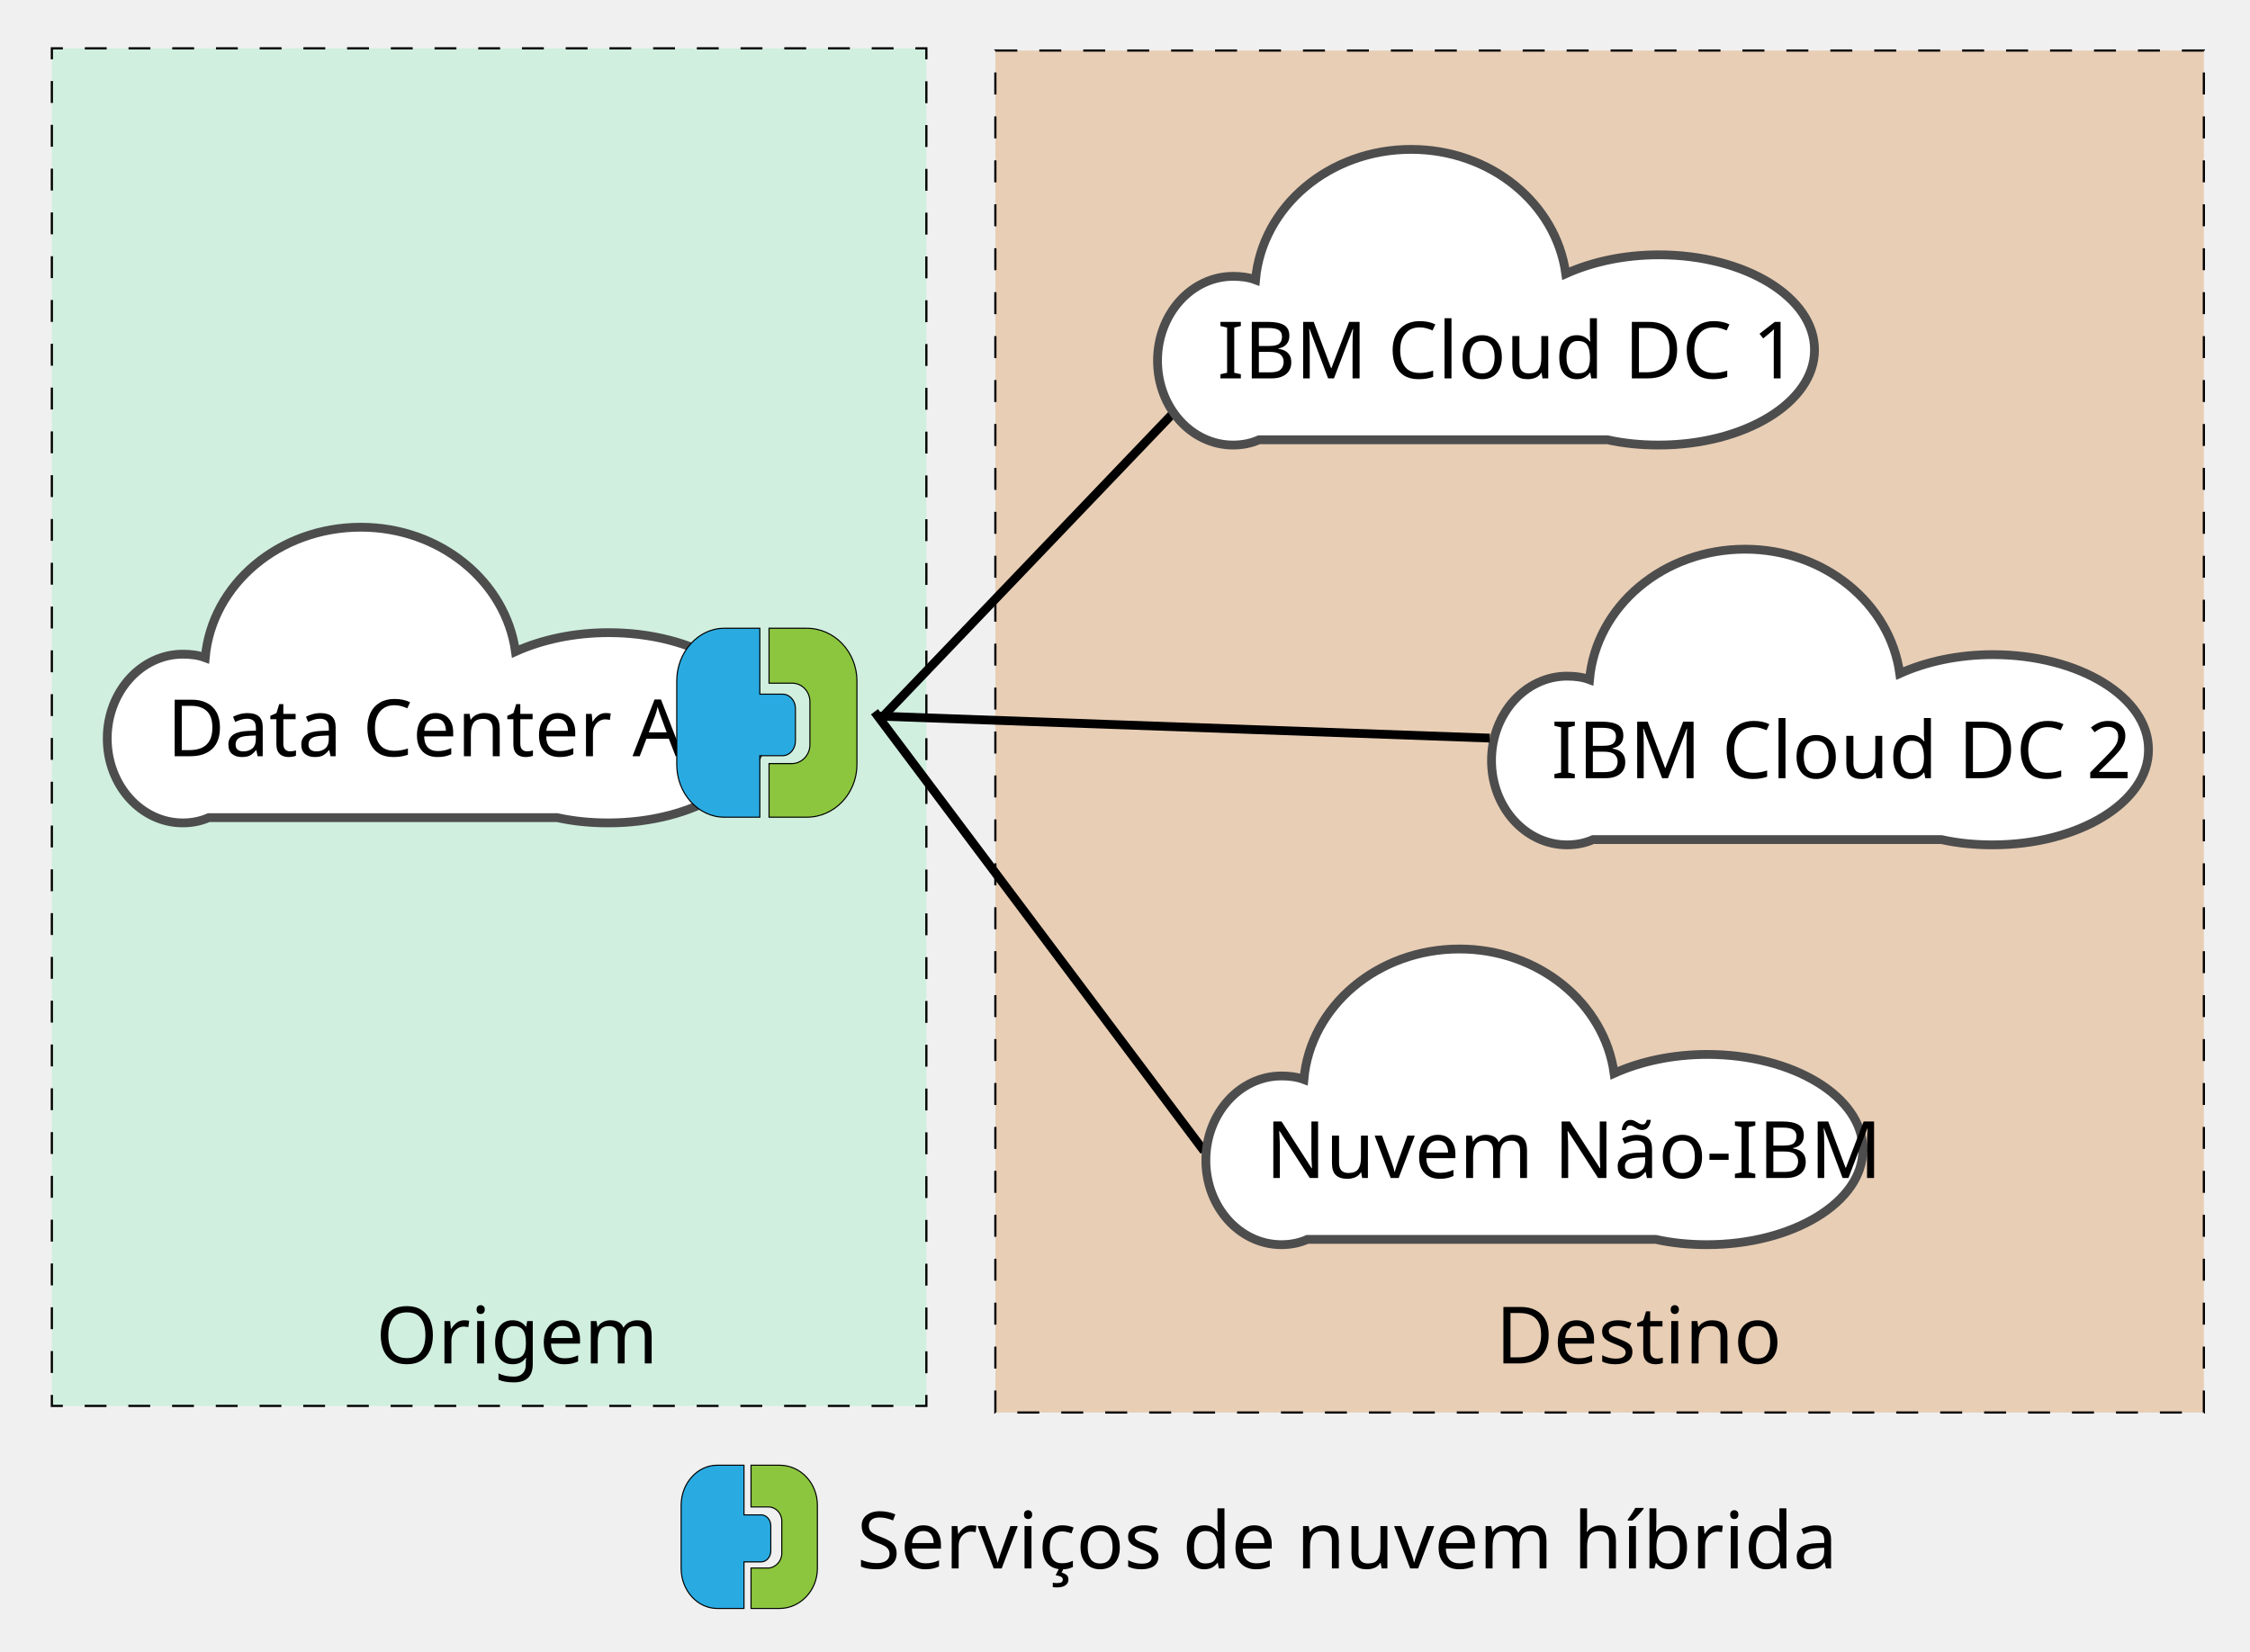
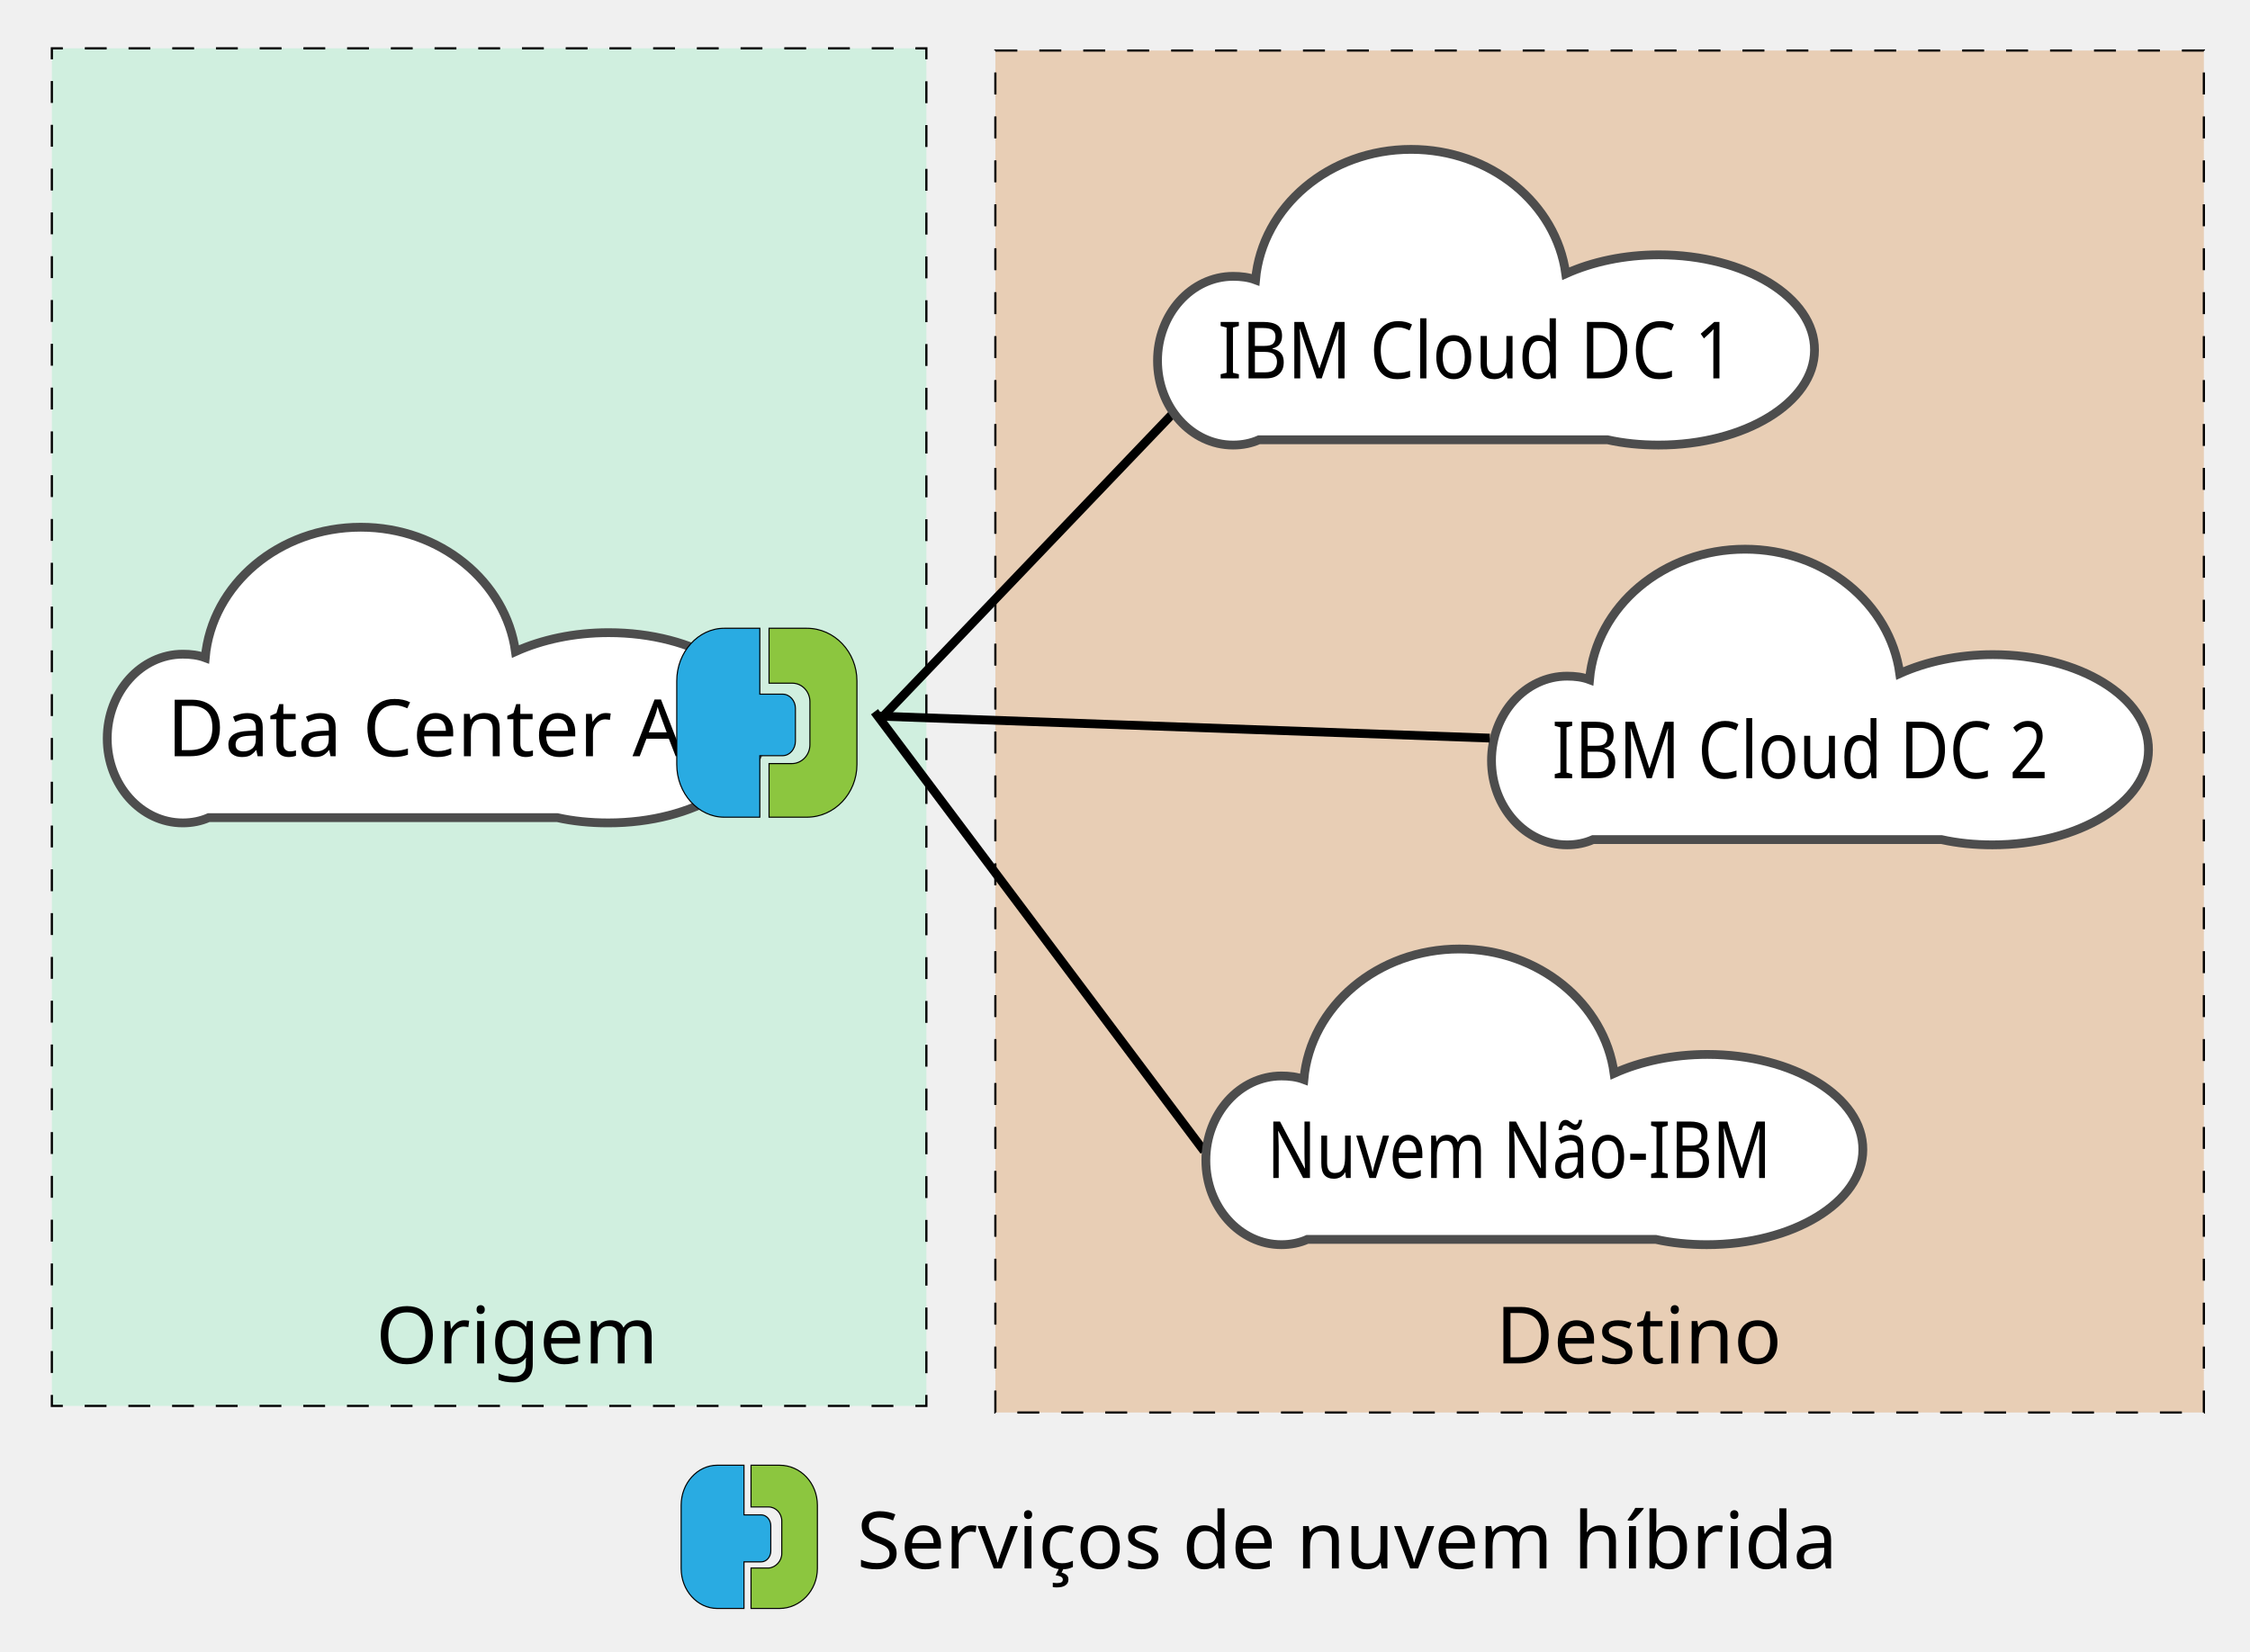
- <svg xmlns="http://www.w3.org/2000/svg" version="1.1" x="0px" y="0px" viewBox="0 0 512 376" style="enable-background:new 0 0 512 376;" xml:space="preserve">
-   <style type="text/css">
+ <svg xmlns="http://www.w3.org/2000/svg" version="1.1" x="0px" y="0px" viewBox="0 0 512 376" style="enable-background:new 0 0 512 376;" xml:space="preserve" id="svg2">
+   <defs id="defs94" />
+   <style type="text/css" id="style4">
	.st0{fill:#E8CEB5;stroke:#000000;stroke-width:0.5;stroke-miterlimit:10;stroke-dasharray:5;}
	.st1{fill:#D0EFDF;}
	.st2{fill:none;stroke:#000000;stroke-width:0.5;stroke-miterlimit:10;}
	.st3{fill:none;stroke:#000000;stroke-width:0.5;stroke-miterlimit:10;stroke-dasharray:4.974,4.974;}
	.st4{fill:none;stroke:#000000;stroke-width:0.5;stroke-miterlimit:10;stroke-dasharray:4.984,4.984;}
	.st5{fill:#FFFFFF;stroke:#4D4D4D;stroke-width:2;stroke-miterlimit:10;}
	.st6{font-family:'MyriadPro-Regular';}
	.st7{font-size:18px;}
	.st8{fill:none;stroke:#000000;stroke-width:2;stroke-miterlimit:10;}
	.st9{fill:#8CC63F;stroke:#000000;stroke-width:0.25;stroke-miterlimit:10;}
	.st10{fill:#29ABE2;stroke:#000000;stroke-width:0.25;stroke-miterlimit:10;}
</style>
  <g id="right_box">
-     <rect x="226.5" y="11.5" class="st0" width="275" height="310" />
+     <rect x="226.5" y="11.5" class="st0" width="275" height="310" id="rect7" />
  </g>
  <g id="left_box">
-     <g>
-       <rect x="11.8" y="11" class="st1" width="199" height="309" />
-       <g>
-         <polyline class="st2" points="210.8,317.5 210.8,320 208.3,320    " />
-         <line class="st3" x1="203.3" y1="320" x2="16.8" y2="320" />
-         <polyline class="st2" points="14.3,320 11.8,320 11.8,317.5    " />
-         <line class="st4" x1="11.8" y1="312.5" x2="11.8" y2="16" />
-         <polyline class="st2" points="11.8,13.5 11.8,11 14.3,11    " />
-         <line class="st3" x1="19.3" y1="11" x2="205.8" y2="11" />
-         <polyline class="st2" points="208.3,11 210.8,11 210.8,13.5    " />
-         <line class="st4" x1="210.8" y1="18.5" x2="210.8" y2="315" />
+     <g id="g10">
+       <rect x="11.8" y="11" class="st1" width="199" height="309" id="rect12" />
+       <g id="g14">
+         <polyline class="st2" points="210.8,317.5 210.8,320 208.3,320    " id="polyline16" />
+         <line class="st3" x1="203.3" y1="320" x2="16.8" y2="320" id="line18" />
+         <polyline class="st2" points="14.3,320 11.8,320 11.8,317.5    " id="polyline20" />
+         <line class="st4" x1="11.8" y1="312.5" x2="11.8" y2="16" id="line22" />
+         <polyline class="st2" points="11.8,13.5 11.8,11 14.3,11    " id="polyline24" />
+         <line class="st3" x1="19.3" y1="11" x2="205.8" y2="11" id="line26" />
+         <polyline class="st2" points="208.3,11 210.8,11 210.8,13.5    " id="polyline28" />
+         <line class="st4" x1="210.8" y1="18.5" x2="210.8" y2="315" id="line30" />
      </g>
    </g>
  </g>
  <g id="Layer_4">
-     <g>
-       <path class="st5" d="M453.5,149c-7.9,0-15.2,1.6-21.2,4.3c-2.2-15.9-17.1-28.3-35.2-28.3c-18.6,0-33.9,13-35.4,29.7    c-1.6-0.6-3.3-0.8-5.1-0.8c-9.5,0-17.2,8.6-17.2,19.2c0,10.6,7.7,19.2,17.2,19.2c2.1,0,4.1-0.4,5.9-1.2h79.3    c3.6,0.8,7.5,1.2,11.6,1.2c19.6,0,35.5-9.7,35.5-21.6C489,158.7,473.1,149,453.5,149z" />
-       <text transform="matrix(1 0 0 1 353 177.1221)" class="st6 st7">IBM Cloud DC 2</text>
+     <g id="g33">
+       <path class="st5" d="M453.5,149c-7.9,0-15.2,1.6-21.2,4.3c-2.2-15.9-17.1-28.3-35.2-28.3c-18.6,0-33.9,13-35.4,29.7    c-1.6-0.6-3.3-0.8-5.1-0.8c-9.5,0-17.2,8.6-17.2,19.2c0,10.6,7.7,19.2,17.2,19.2c2.1,0,4.1-0.4,5.9-1.2h79.3    c3.6,0.8,7.5,1.2,11.6,1.2c19.6,0,35.5-9.7,35.5-21.6C489,158.7,473.1,149,453.5,149z" id="path35" />
+       <text transform="scale(0.9244802,1.081689)" class="st6 st7" id="text37" x="382.025" y="163.746" style="font-size:16.641px;font-family:MyriadPro-Regular">IBM Cloud DC 2</text>
    </g>
  </g>
  <g id="lines">
-     <line class="st8" x1="274" y1="262" x2="199" y2="162" />
-     <line class="st8" x1="339" y1="168" x2="200" y2="163" />
-     <line class="st8" x1="201" y1="163" x2="267" y2="94" />
+     <line class="st8" x1="274" y1="262" x2="199" y2="162" id="line40" />
+     <line class="st8" x1="339" y1="168" x2="200" y2="163" id="line42" />
+     <line class="st8" x1="201" y1="163" x2="267" y2="94" id="line44" />
  </g>
  <g id="Layer_8">
-     <text transform="matrix(1 0 0 1 340.3586 310.333)" class="st6 st7">Destino</text>
-     <text transform="matrix(1 0 0 1 85.5514 310.333)" class="st6 st7">Origem</text>
+     <text transform="matrix(1 0 0 1 340.3586 310.333)" class="st6 st7" id="text47">Destino</text>
+     <text transform="matrix(1 0 0 1 85.5514 310.333)" class="st6 st7" id="text49">Origem</text>
  </g>
  <g id="Layer_3">
-     <g>
-       <path class="st5" d="M388.5,240c-7.9,0-15.2,1.6-21.2,4.3c-2.2-15.9-17.1-28.3-35.2-28.3c-18.6,0-33.9,13-35.4,29.7    c-1.6-0.6-3.3-0.8-5.1-0.8c-9.5,0-17.2,8.6-17.2,19.2c0,10.6,7.7,19.2,17.2,19.2c2.1,0,4.1-0.4,5.9-1.2h79.3    c3.6,0.8,7.5,1.2,11.6,1.2c19.6,0,35.5-9.7,35.5-21.6C424,249.7,408.1,240,388.5,240z" />
-       <text transform="matrix(1 0 0 1 288 268.1221)" class="st6 st7">Nuvem Não-IBM</text>
+     <g id="g52">
+       <path class="st5" d="M388.5,240c-7.9,0-15.2,1.6-21.2,4.3c-2.2-15.9-17.1-28.3-35.2-28.3c-18.6,0-33.9,13-35.4,29.7    c-1.6-0.6-3.3-0.8-5.1-0.8c-9.5,0-17.2,8.6-17.2,19.2c0,10.6,7.7,19.2,17.2,19.2c2.1,0,4.1-0.4,5.9-1.2h79.3    c3.6,0.8,7.5,1.2,11.6,1.2c19.6,0,35.5-9.7,35.5-21.6C424,249.7,408.1,240,388.5,240z" id="path54" />
+       <text transform="scale(0.9046203,1.105436)" class="st6 st7" id="text56" x="318.719" y="242.549" style="font-size:16.283px;font-family:MyriadPro-Regular">Nuvem Não-IBM</text>
    </g>
  </g>
  <g id="Layer_2">
-     <g>
-       <path class="st5" d="M377.5,58c-7.9,0-15.2,1.6-21.2,4.3C354.1,46.3,339.2,34,321.1,34c-18.6,0-33.9,13-35.4,29.7    c-1.6-0.6-3.3-0.8-5.1-0.8c-9.5,0-17.2,8.6-17.2,19.2c0,10.6,7.7,19.2,17.2,19.2c2.1,0,4.1-0.4,5.9-1.2h79.3    c3.6,0.8,7.5,1.2,11.6,1.2c19.6,0,35.5-9.7,35.5-21.6C413,67.7,397.1,58,377.5,58z" />
-       <text transform="matrix(1 0 0 1 277 86.1221)" class="st6 st7">IBM Cloud DC 1</text>
+     <g id="g59">
+       <path class="st5" d="M377.5,58c-7.9,0-15.2,1.6-21.2,4.3C354.1,46.3,339.2,34,321.1,34c-18.6,0-33.9,13-35.4,29.7    c-1.6-0.6-3.3-0.8-5.1-0.8c-9.5,0-17.2,8.6-17.2,19.2c0,10.6,7.7,19.2,17.2,19.2c2.1,0,4.1-0.4,5.9-1.2h79.3    c3.6,0.8,7.5,1.2,11.6,1.2c19.6,0,35.5-9.7,35.5-21.6C413,67.7,397.1,58,377.5,58z" id="path61" />
+       <text transform="scale(0.9436184,1.05975)" class="st6 st7" id="text63" x="293.691" y="81.266" style="font-size:16.985px;font-family:MyriadPro-Regular">IBM Cloud DC 1</text>
    </g>
  </g>
  <g id="DCa">
</g>
  <g id="bottom_explanation">
-     <g>
-       <text transform="matrix(1 0 0 1 195 357)" class="st6 st7">Serviços de nuvem híbrida</text>
-       <g>
-         <path class="st9" d="M177.9,353.6v-7.4c0-1.8-1.4-3.2-3-3.2h-4v-9.5h6.5c4.8,0,8.6,4.1,8.6,9.1v14.4c0,5-3.9,9.1-8.6,9.1h-6.5     v-9.2h4C176.5,356.8,177.9,355.3,177.9,353.6z" />
-         <path class="st10" d="M173.2,344.8h-3.9v-11.3h-6.1c-4.5,0-8.2,4.1-8.2,9.1v14.4c0,5,3.7,9.1,8.2,9.1h6.1v-10.6h3.9     c1.2,0,2.2-1.1,2.2-2.5v-5.7C175.4,345.9,174.4,344.8,173.2,344.8z" />
+     <g id="g67">
+       <text transform="matrix(1 0 0 1 195 357)" class="st6 st7" id="text69">Serviços de nuvem híbrida</text>
+       <g id="g71">
+         <path class="st9" d="M177.9,353.6v-7.4c0-1.8-1.4-3.2-3-3.2h-4v-9.5h6.5c4.8,0,8.6,4.1,8.6,9.1v14.4c0,5-3.9,9.1-8.6,9.1h-6.5     v-9.2h4C176.5,356.8,177.9,355.3,177.9,353.6z" id="path73" />
+         <path class="st10" d="M173.2,344.8h-3.9v-11.3h-6.1c-4.5,0-8.2,4.1-8.2,9.1v14.4c0,5,3.7,9.1,8.2,9.1h6.1v-10.6h3.9     c1.2,0,2.2-1.1,2.2-2.5v-5.7C175.4,345.9,174.4,344.8,173.2,344.8z" id="path75" />
      </g>
    </g>
  </g>
  <g id="Hybrid_cloud_services">
-     <g>
-       <g>
-         <path class="st5" d="M138.5,144c-7.9,0-15.2,1.6-21.2,4.3c-2.2-15.9-17.1-28.3-35.2-28.3c-18.6,0-33.9,13-35.4,29.7     c-1.6-0.6-3.3-0.8-5.1-0.8c-9.5,0-17.2,8.6-17.2,19.2c0,10.6,7.7,19.2,17.2,19.2c2.1,0,4.1-0.4,5.9-1.2h79.3     c3.6,0.8,7.5,1.2,11.6,1.2c19.6,0,35.5-9.7,35.5-21.6C174,153.7,158.1,144,138.5,144z" />
-         <text transform="matrix(1 0 0 1 38 172.1221)" class="st6 st7">Data Center A</text>
+     <g id="g78">
+       <g id="g80">
+         <path class="st5" d="M138.5,144c-7.9,0-15.2,1.6-21.2,4.3c-2.2-15.9-17.1-28.3-35.2-28.3c-18.6,0-33.9,13-35.4,29.7     c-1.6-0.6-3.3-0.8-5.1-0.8c-9.5,0-17.2,8.6-17.2,19.2c0,10.6,7.7,19.2,17.2,19.2c2.1,0,4.1-0.4,5.9-1.2h79.3     c3.6,0.8,7.5,1.2,11.6,1.2c19.6,0,35.5-9.7,35.5-21.6C174,153.7,158.1,144,138.5,144z" id="path82" />
+         <text transform="matrix(1 0 0 1 38 172.1221)" class="st6 st7" id="text84">Data Center A</text>
      </g>
-       <g>
-         <path class="st9" d="M184.3,169.5v-9.8c0-2.3-1.8-4.2-4-4.2H175V143h8.6c6.3,0,11.4,5.4,11.4,12v19c0,6.6-5.1,12-11.4,12H175     v-12.2h5.2C182.4,173.8,184.3,171.9,184.3,169.5z" />
-         <path class="st10" d="M178.1,158h-5.2v-15h-8.1c-5.9,0-10.8,5.4-10.8,12v19c0,6.6,4.9,12,10.8,12h8.1v-14h5.2     c1.6,0,2.9-1.5,2.9-3.3v-7.5C181,159.5,179.7,158,178.1,158z" />
+       <g id="g86">
+         <path class="st9" d="M184.3,169.5v-9.8c0-2.3-1.8-4.2-4-4.2H175V143h8.6c6.3,0,11.4,5.4,11.4,12v19c0,6.6-5.1,12-11.4,12H175     v-12.2h5.2C182.4,173.8,184.3,171.9,184.3,169.5z" id="path88" />
+         <path class="st10" d="M178.1,158h-5.2v-15h-8.1c-5.9,0-10.8,5.4-10.8,12v19c0,6.6,4.9,12,10.8,12h8.1v-14h5.2     c1.6,0,2.9-1.5,2.9-3.3v-7.5C181,159.5,179.7,158,178.1,158z" id="path90" />
      </g>
    </g>
  </g>
</svg>
